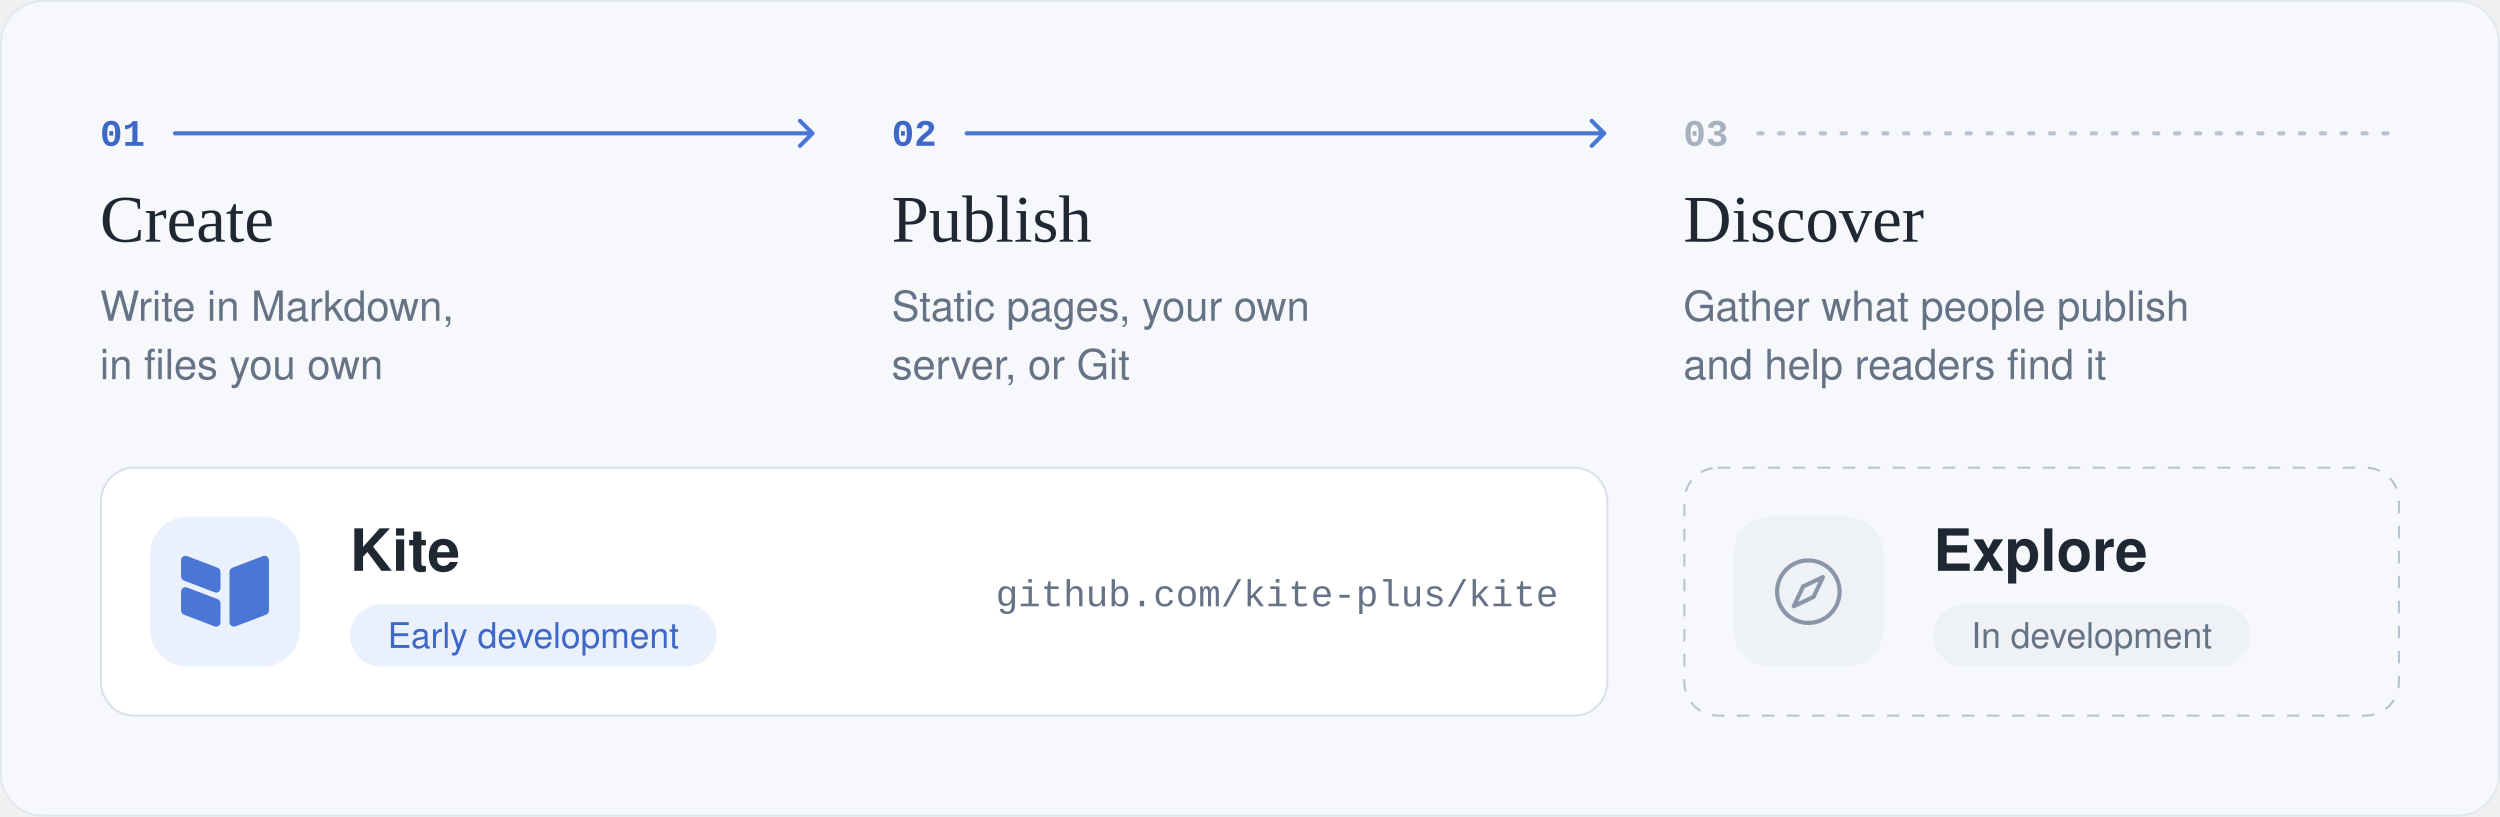
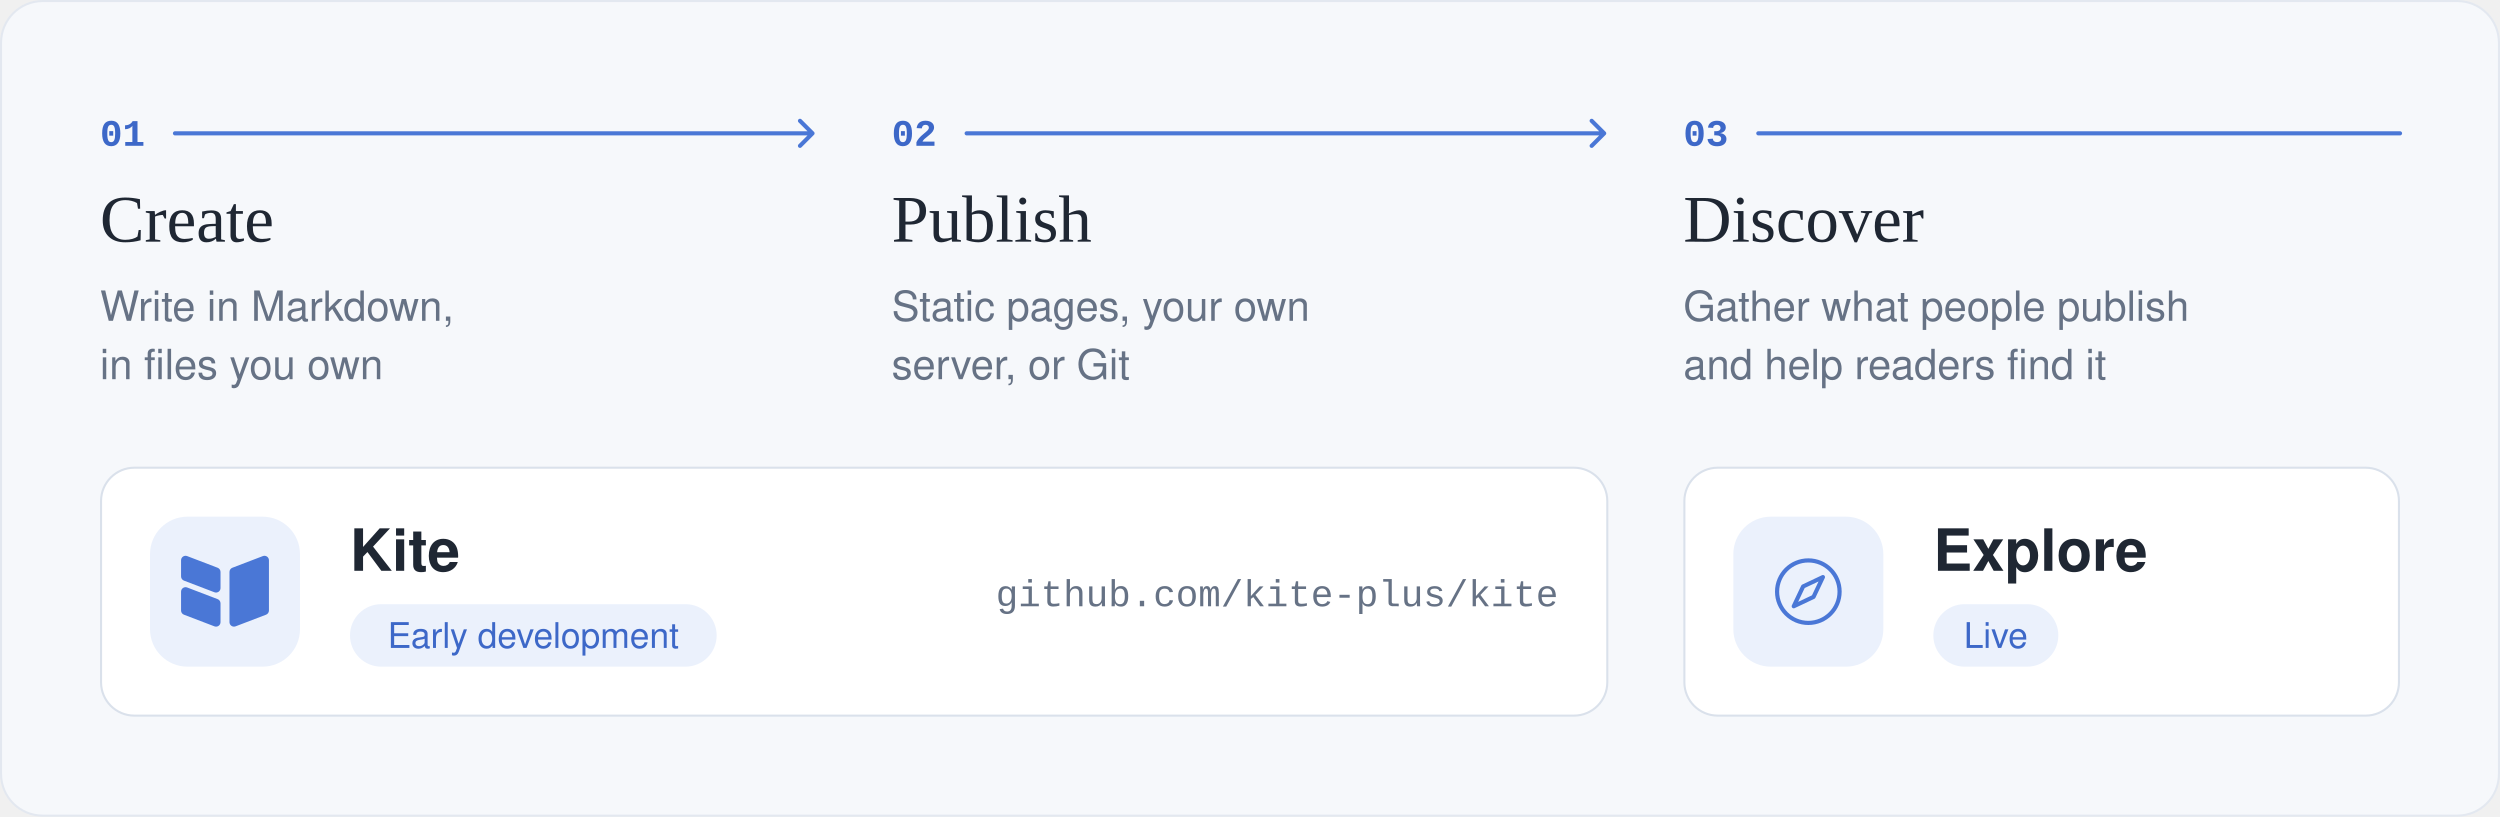
<svg xmlns="http://www.w3.org/2000/svg" width="1200" height="392" viewBox="0 0 1200 392" role="img" aria-labelledby="title desc">
  <style>
    .canvas { fill: #F6F8FB; stroke: #E3E8F0; }
    .card { fill: #FFFFFF; stroke: #DAE1EB; }
    .card-planned { fill: none; stroke: #B9C2D0; stroke-dasharray: 6 6; }
    .ink { fill: #1F2733; }
    .muted { fill: #667285; }
    .faint { fill: #A7B0BF; }
    .key { fill: #3D68C8; }
    .mark { fill: #4A77D6; }
    .tint { fill: #EBF1FC; }
    .tint-muted { fill: #EEF1F5; }
    .line { fill: none; stroke: #4A77D6; stroke-width: 2; stroke-linecap: round; stroke-linejoin: round; }
    .line-planned { fill: none; stroke: #B9C2D0; stroke-width: 2; stroke-linecap: round; stroke-dasharray: 2 8; }
    .line-muted { fill: none; stroke: #8A95A8; stroke-width: 2; stroke-linecap: round; stroke-linejoin: round; }
    .sans { font-family: -apple-system, BlinkMacSystemFont, 'Segoe UI', 'PingFang SC', 'Hiragino Sans GB', 'Microsoft YaHei', 'Noto Sans SC', Helvetica, Arial, sans-serif; }
    .serif { font-family: 'Noto Serif SC', 'Songti SC', Georgia, 'Times New Roman', serif; }
    .mono { font-family: ui-monospace, SFMono-Regular, 'SF Mono', Menlo, Consolas, 'Liberation Mono', monospace; }
    @media (prefers-color-scheme: dark) {
      .canvas { fill: #131A24; stroke: #242E3C; }
      .card { fill: #18212E; stroke: #2A3546; }
      .card-planned { stroke: #3A4659; }
      .ink { fill: #E6EDF5; }
      .muted { fill: #98A4B6; }
      .faint { fill: #566378; }
      .key { fill: #8FB0F4; }
      .mark { fill: #6F97EC; }
      .tint { fill: #1D2A40; }
      .tint-muted { fill: #1E2633; }
      .line { stroke: #6F97EC; }
      .line-planned { stroke: #3A4659; }
      .line-muted { stroke: #7C889B; }
    }
  </style>
  <rect class="canvas" x="0.5" y="0.5" width="1199" height="391" rx="20" />
  <g id="stages">
    <g class="mono" font-size="18" font-weight="600">
      <text class="key" x="48" y="70">01</text>
      <text class="key" x="428" y="70">02</text>
-       <text class="faint" x="808" y="70">03</text>
+       <text class="key" x="808" y="70">03</text>
    </g>
    <path class="line" d="M84 64H390M384 58L390 64L384 70" />
    <path class="line" d="M464 64H770M764 58L770 64L764 70" />
-     <path class="line-planned" d="M844 64H1152" />
+     <path class="line" d="M844 64H1152" />
    <g class="serif ink" font-size="32">
      <text x="48" y="116">Create</text>
      <text x="428" y="116">Publish</text>
      <text x="808" y="116">Discover</text>
    </g>
    <g class="sans muted" font-size="20">
      <text x="48" y="154">Write in Markdown,</text>
      <text x="48" y="182">in files you own</text>
      <text x="428" y="154">Static pages, your own</text>
      <text x="428" y="182">server, or Git</text>
      <text x="808" y="154">Gather what people publish</text>
      <text x="808" y="182">and help readers find it</text>
    </g>
  </g>
  <g id="kite">
    <rect class="card" x="48.5" y="224.5" width="723" height="119" rx="16" />
    <rect class="tint" x="72" y="248" width="72" height="72" rx="18" />
    <g class="mark" transform="translate(108 284) scale(1.05) translate(-32 -32)">
      <path d="M14.692 15.735L28.632 21.065A2.05 2.05 0 0 1 29.95 22.98L29.95 30.36A2.05 2.05 0 0 1 27.168 32.275L13.228 26.945A2.05 2.05 0 0 1 11.91 25.03L11.91 17.65A2.05 2.05 0 0 1 14.692 15.735Z" />
      <path d="M14.692 30.085L28.632 35.415A2.05 2.05 0 0 1 29.95 37.33L29.95 45.94A2.05 2.05 0 0 1 27.168 47.855L13.228 42.525A2.05 2.05 0 0 1 11.91 40.61L11.91 32A2.05 2.05 0 0 1 14.692 30.085Z" />
      <path d="M35.368 21.065L49.308 15.735A2.05 2.05 0 0 1 52.09 17.65L52.09 40.61A2.05 2.05 0 0 1 50.772 42.525L36.832 47.855A2.05 2.05 0 0 1 34.05 45.94L34.05 22.98A2.05 2.05 0 0 1 35.368 21.065Z" />
    </g>
    <text class="sans ink" x="168" y="274" font-size="28" font-weight="600">Kite</text>
    <rect class="tint" x="168" y="290" width="176" height="30" rx="15" />
    <text class="sans key" x="256" y="311" font-size="17" font-weight="500" text-anchor="middle">Early development</text>
    <text class="mono muted" x="748" y="291" font-size="18" text-anchor="end">github.com/kite-plus/kite</text>
  </g>
  <g id="explore">
-     <rect class="card-planned" x="808.5" y="224.5" width="343" height="119" rx="16" />
-     <rect class="tint-muted" x="832" y="248" width="72" height="72" rx="18" />
-     <g class="line-muted">
+     <rect class="card" x="808.5" y="224.5" width="343" height="119" rx="16" />
+     <rect class="tint" x="832" y="248" width="72" height="72" rx="18" />
+     <g class="line">
      <circle cx="868" cy="284" r="15" />
      <path d="M875 277L870.5 286.5L861 291L865.5 281.5Z" />
    </g>
    <text class="sans ink" x="928" y="274" font-size="28" font-weight="600">Explore</text>
-     <rect class="tint-muted" x="928" y="290" width="152" height="30" rx="15" />
-     <text class="sans muted" x="1004" y="311" font-size="17" font-weight="500" text-anchor="middle">In development</text>
+     <rect class="tint" x="928" y="290" width="60" height="30" rx="15" />
+     <text class="sans key" x="958" y="311" font-size="17" font-weight="500" text-anchor="middle">Live</text>
  </g>
</svg>
